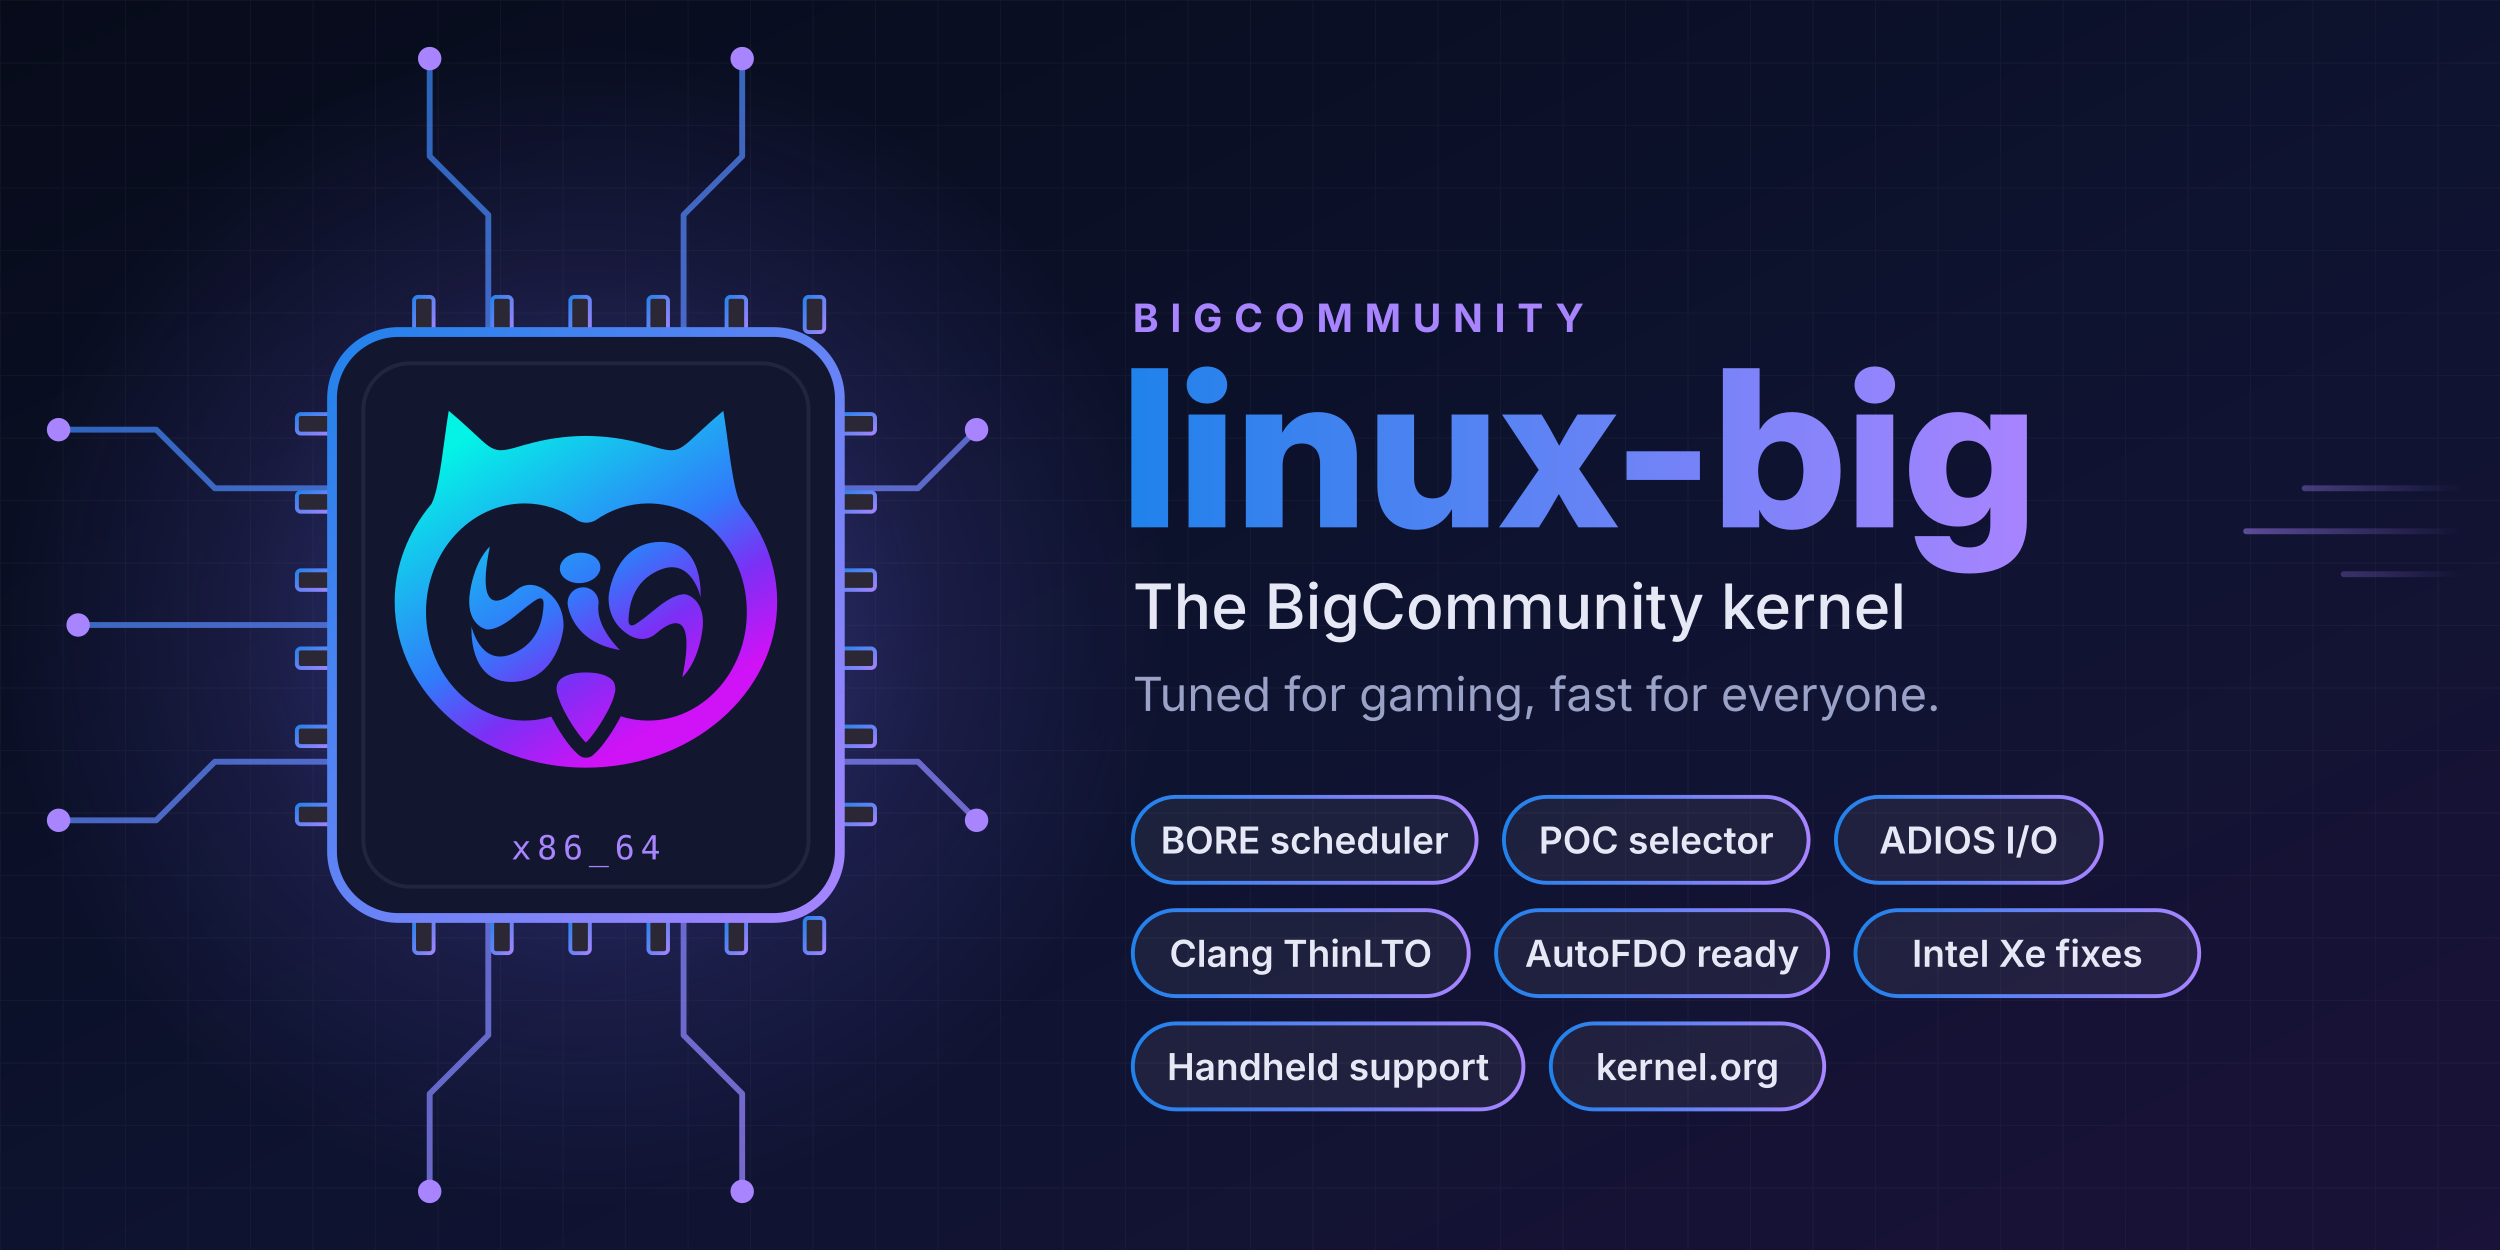
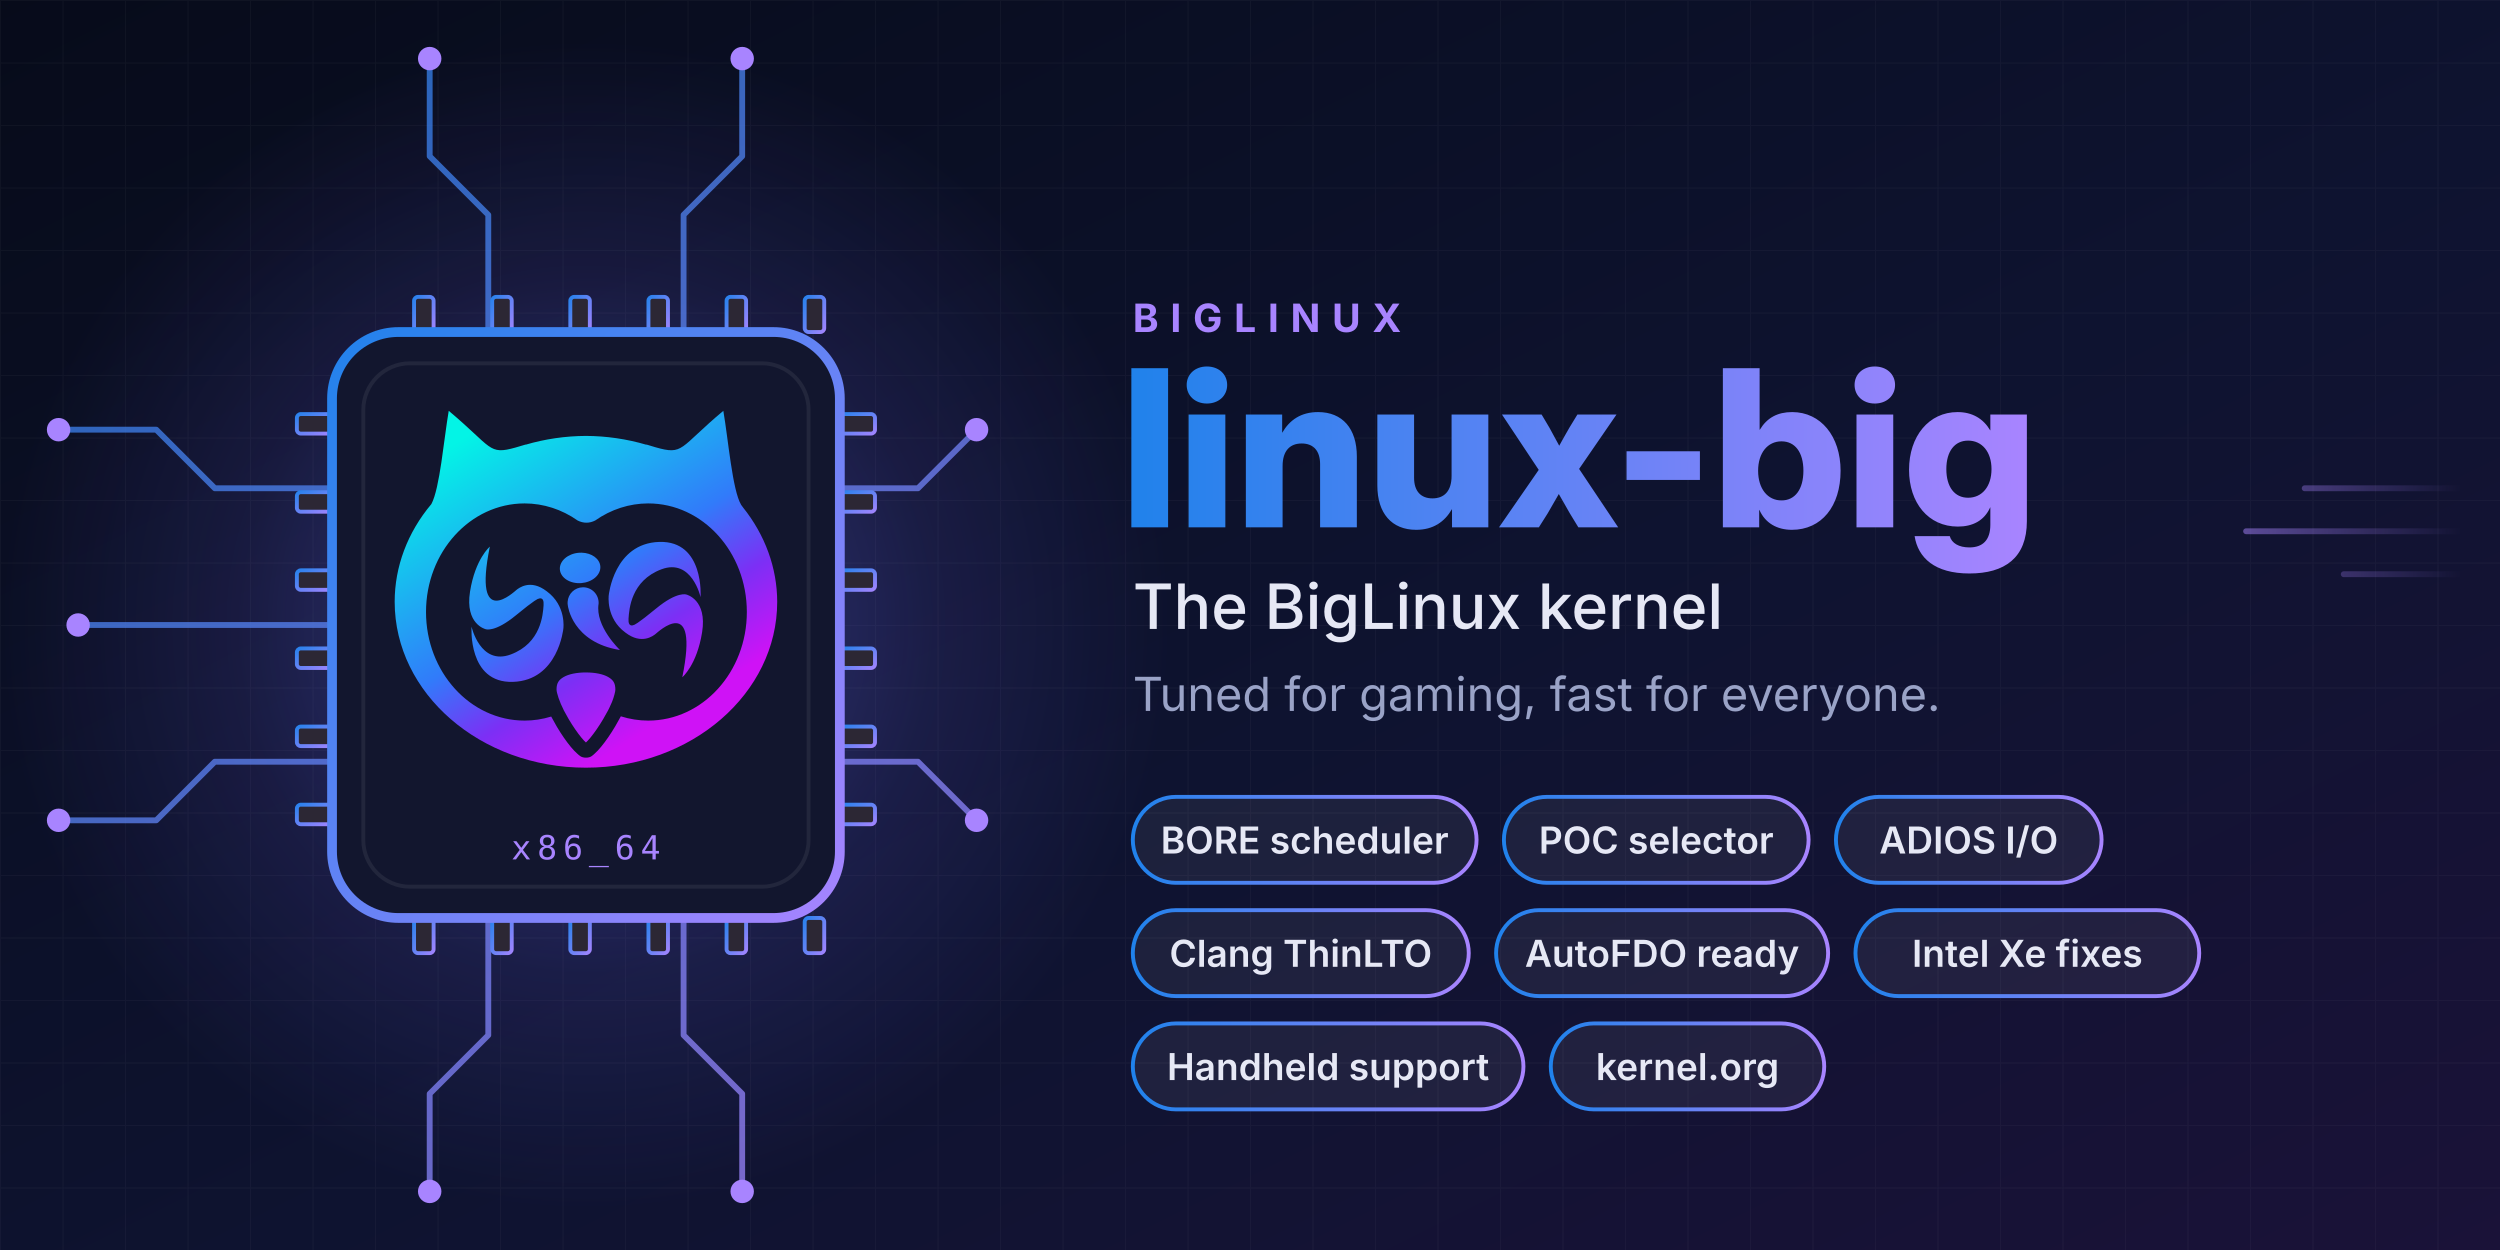
<svg xmlns="http://www.w3.org/2000/svg" xmlns:xlink="http://www.w3.org/1999/xlink" width="1280" height="640" viewBox="0 0 1280 640" version="1.1" id="svg68">
  <defs id="defs14">
    <linearGradient id="bg" x1="0" y1="0" x2="1" y2="1">
      <stop offset="0" stop-color="#070b1a" id="stop1" />
      <stop offset="0.55" stop-color="#0e1330" id="stop2" />
      <stop offset="1" stop-color="#1a1238" id="stop3" />
    </linearGradient>
    <linearGradient id="brand" x1="0" y1="0" x2="1" y2="0">
      <stop offset="0" stop-color="#2082eb" id="stop4" />
      <stop offset="1" stop-color="#a884ff" id="stop5" />
    </linearGradient>
    <linearGradient id="brandV" x1="0" y1="0" x2="1" y2="1">
      <stop offset="0" stop-color="#2082eb" id="stop6" />
      <stop offset="1" stop-color="#a884ff" id="stop7" />
    </linearGradient>
    <radialGradient id="glow" cx="0.5" cy="0.5" r="0.5">
      <stop offset="0" stop-color="#5a7cff" stop-opacity="0.45" id="stop8" />
      <stop offset="0.6" stop-color="#7b6cff" stop-opacity="0.12" id="stop9" />
      <stop offset="1" stop-color="#7b6cff" stop-opacity="0" id="stop10" />
    </radialGradient>
    <linearGradient id="fade" gradientUnits="userSpaceOnUse" x1="1150" y1="0" x2="1260" y2="0">
      <stop offset="0" stop-color="#a884ff" stop-opacity="0.9" id="stop11" />
      <stop offset="1" stop-color="#a884ff" stop-opacity="0" id="stop12" />
    </linearGradient>
    <linearGradient id="trace" gradientUnits="userSpaceOnUse" x1="30" y1="30" x2="500" y2="610">
      <stop offset="0" stop-color="#2082eb" id="stop13" />
      <stop offset="1" stop-color="#a884ff" id="stop14" />
    </linearGradient>
    <pattern id="grid" width="32" height="32" patternUnits="userSpaceOnUse">
      <path d="M32 0H0V32" fill="none" stroke="#ffffff" stroke-opacity="0.035" stroke-width="1" id="path14" />
    </pattern>
    <linearGradient xlink:href="#brandV" id="linearGradient93" x1="116.964" y1="272.4" x2="132.456" y2="287.892" gradientTransform="scale(1.290994,0.7745967)" gradientUnits="userSpaceOnUse" />
    <linearGradient xlink:href="#brandV" id="linearGradient94" x1="116.964" y1="324.04" x2="132.456" y2="339.532" gradientTransform="scale(1.290994,0.7745967)" gradientUnits="userSpaceOnUse" />
    <linearGradient xlink:href="#brandV" id="linearGradient95" x1="116.964" y1="375.679" x2="132.456" y2="391.171" gradientTransform="scale(1.290994,0.7745967)" gradientUnits="userSpaceOnUse" />
    <linearGradient xlink:href="#brandV" id="linearGradient96" x1="116.964" y1="427.319" x2="132.456" y2="442.811" gradientTransform="scale(1.290994,0.7745967)" gradientUnits="userSpaceOnUse" />
    <linearGradient xlink:href="#brandV" id="linearGradient97" x1="116.964" y1="478.959" x2="132.456" y2="494.451" gradientTransform="scale(1.290994,0.7745967)" gradientUnits="userSpaceOnUse" />
    <linearGradient xlink:href="#brandV" id="linearGradient98" x1="116.964" y1="530.599" x2="132.456" y2="546.091" gradientTransform="scale(1.290994,0.7745967)" gradientUnits="userSpaceOnUse" />
    <linearGradient xlink:href="#brandV" id="linearGradient99" x1="332.302" y1="272.4" x2="347.794" y2="287.892" gradientTransform="scale(1.290994,0.7745967)" gradientUnits="userSpaceOnUse" />
    <linearGradient xlink:href="#brandV" id="linearGradient100" x1="332.302" y1="324.04" x2="347.794" y2="339.532" gradientTransform="scale(1.290994,0.7745967)" gradientUnits="userSpaceOnUse" />
    <linearGradient xlink:href="#brandV" id="linearGradient101" x1="332.302" y1="375.679" x2="347.794" y2="391.171" gradientTransform="scale(1.290994,0.7745967)" gradientUnits="userSpaceOnUse" />
    <linearGradient xlink:href="#brandV" id="linearGradient102" x1="332.302" y1="427.319" x2="347.794" y2="442.811" gradientTransform="scale(1.290994,0.7745967)" gradientUnits="userSpaceOnUse" />
    <linearGradient xlink:href="#brandV" id="linearGradient103" x1="332.302" y1="478.959" x2="347.794" y2="494.451" gradientTransform="scale(1.290994,0.7745967)" gradientUnits="userSpaceOnUse" />
    <linearGradient xlink:href="#brandV" id="linearGradient104" x1="332.302" y1="530.599" x2="347.794" y2="546.091" gradientTransform="scale(1.290994,0.7745967)" gradientUnits="userSpaceOnUse" />
    <linearGradient xlink:href="#brandV" id="linearGradient105" x1="272.4" y1="116.964" x2="287.892" y2="132.456" gradientTransform="scale(0.7745967,1.290994)" gradientUnits="userSpaceOnUse" />
    <linearGradient xlink:href="#brandV" id="linearGradient106" x1="324.04" y1="116.964" x2="339.532" y2="132.456" gradientTransform="scale(0.7745967,1.290994)" gradientUnits="userSpaceOnUse" />
    <linearGradient xlink:href="#brandV" id="linearGradient107" x1="375.679" y1="116.964" x2="391.171" y2="132.456" gradientTransform="scale(0.7745967,1.290994)" gradientUnits="userSpaceOnUse" />
    <linearGradient xlink:href="#brandV" id="linearGradient108" x1="427.319" y1="116.964" x2="442.811" y2="132.456" gradientTransform="scale(0.7745967,1.290994)" gradientUnits="userSpaceOnUse" />
    <linearGradient xlink:href="#brandV" id="linearGradient109" x1="478.959" y1="116.964" x2="494.451" y2="132.456" gradientTransform="scale(0.7745967,1.290994)" gradientUnits="userSpaceOnUse" />
    <linearGradient xlink:href="#brandV" id="linearGradient110" x1="530.599" y1="116.964" x2="546.091" y2="132.456" gradientTransform="scale(0.7745967,1.290994)" gradientUnits="userSpaceOnUse" />
    <linearGradient xlink:href="#brandV" id="linearGradient111" x1="272.4" y1="363.286" x2="287.892" y2="378.778" gradientTransform="scale(0.7745967,1.290994)" gradientUnits="userSpaceOnUse" />
    <linearGradient xlink:href="#brandV" id="linearGradient112" x1="324.04" y1="363.286" x2="339.532" y2="378.778" gradientTransform="scale(0.7745967,1.290994)" gradientUnits="userSpaceOnUse" />
    <linearGradient xlink:href="#brandV" id="linearGradient113" x1="375.679" y1="363.286" x2="391.171" y2="378.778" gradientTransform="scale(0.7745967,1.290994)" gradientUnits="userSpaceOnUse" />
    <linearGradient xlink:href="#brandV" id="linearGradient114" x1="427.319" y1="363.286" x2="442.811" y2="378.778" gradientTransform="scale(0.7745967,1.290994)" gradientUnits="userSpaceOnUse" />
    <linearGradient xlink:href="#brandV" id="linearGradient115" x1="478.959" y1="363.286" x2="494.451" y2="378.778" gradientTransform="scale(0.7745967,1.290994)" gradientUnits="userSpaceOnUse" />
    <linearGradient xlink:href="#brandV" id="linearGradient116" x1="530.599" y1="363.286" x2="546.091" y2="378.778" gradientTransform="scale(0.7745967,1.290994)" gradientUnits="userSpaceOnUse" />
    <linearGradient xlink:href="#brandV" id="linearGradient117" x1="160.815" y1="141.784" x2="478.186" y2="459.154" gradientTransform="scale(0.9389658,1.065001)" gradientUnits="userSpaceOnUse" />
    <linearGradient xlink:href="#brandV" id="linearGradient118" x1="179.697" y1="156.131" x2="463.995" y2="440.428" gradientTransform="scale(0.9321226,1.07282)" gradientUnits="userSpaceOnUse" />
    <linearGradient xlink:href="#linearGradient1" id="linearGradient14" gradientUnits="userSpaceOnUse" gradientTransform="matrix(2.459673,0,0,2.459673,743.3288,-864.4786)" x1="-211.43" y1="446.257" x2="-173.199" y2="507.021" />
    <linearGradient id="linearGradient1">
      <stop style="stop-color:#03f4e6;stop-opacity:1" offset="0" id="stop7-3" />
      <stop style="stop-color:#317bfa;stop-opacity:1" offset="0.545" id="stop13-6" />
      <stop style="stop-color:#7c2ff5;stop-opacity:1" offset="0.765" id="stop14-7" />
      <stop style="stop-color:#cf12f6;stop-opacity:1" offset="1" id="stop12-5" />
    </linearGradient>
  </defs>
  <rect width="1280" height="640" fill="url(#bg)" id="rect14" />
  <rect width="1280" height="640" fill="url(#grid)" id="rect15" />
  <circle cx="300" cy="320" r="300" fill="url(#glow)" id="circle15" />
  <g fill="none" stroke="url(#trace)" stroke-width="3" stroke-linecap="round" stroke-linejoin="round" opacity="0.75" id="g23">
    <path d="M170 250 H110 L80 220 H30" id="path15" />
    <path d="M170 320 H40" id="path16" />
    <path d="M170 390 H110 L80 420 H30" id="path17" />
    <path d="M250 170 V110 L220 80 V30" id="path18" />
    <path d="M350 170 V110 L380 80 V30" id="path19" />
    <path d="M250 470 V530 L220 560 V610" id="path20" />
    <path d="M350 470 V530 L380 560 V610" id="path21" />
    <path d="M430 250 H470 L500 220" id="path22" />
    <path d="M430 390 H470 L500 420" id="path23" />
  </g>
  <g fill="#a884ff" id="g31">
    <circle cx="30" cy="220" r="6" id="circle23" />
    <circle cx="40" cy="320" r="6" id="circle24" />
    <circle cx="30" cy="420" r="6" id="circle25" />
    <circle cx="220" cy="30" r="6" id="circle26" />
    <circle cx="380" cy="30" r="6" id="circle27" />
    <circle cx="220" cy="610" r="6" id="circle28" />
    <circle cx="380" cy="610" r="6" id="circle29" />
    <circle cx="500" cy="220" r="6" id="circle30" />
    <circle cx="500" cy="420" r="6" id="circle31" />
  </g>
  <g fill="#2c2734" stroke="url(#brandV)" stroke-width="2" id="g54" style="stroke:url(#linearGradient117)">
    <rect x="152" y="212" width="18" height="10" rx="2" id="rect31" style="stroke:url(#linearGradient93)" />
    <rect x="152" y="252" width="18" height="10" rx="2" id="rect32" style="stroke:url(#linearGradient94)" />
    <rect x="152" y="292" width="18" height="10" rx="2" id="rect33" style="stroke:url(#linearGradient95)" />
    <rect x="152" y="332" width="18" height="10" rx="2" id="rect34" style="stroke:url(#linearGradient96)" />
    <rect x="152" y="372" width="18" height="10" rx="2" id="rect35" style="stroke:url(#linearGradient97)" />
    <rect x="152" y="412" width="18" height="10" rx="2" id="rect36" style="stroke:url(#linearGradient98)" />
    <rect x="430" y="212" width="18" height="10" rx="2" id="rect37" style="stroke:url(#linearGradient99)" />
    <rect x="430" y="252" width="18" height="10" rx="2" id="rect38" style="stroke:url(#linearGradient100)" />
    <rect x="430" y="292" width="18" height="10" rx="2" id="rect39" style="stroke:url(#linearGradient101)" />
    <rect x="430" y="332" width="18" height="10" rx="2" id="rect40" style="stroke:url(#linearGradient102)" />
    <rect x="430" y="372" width="18" height="10" rx="2" id="rect41" style="stroke:url(#linearGradient103)" />
    <rect x="430" y="412" width="18" height="10" rx="2" id="rect42" style="stroke:url(#linearGradient104)" />
    <rect x="212" y="152" width="10" height="18" rx="2" id="rect43" style="stroke:url(#linearGradient105)" />
    <rect x="252" y="152" width="10" height="18" rx="2" id="rect44" style="stroke:url(#linearGradient106)" />
    <rect x="292" y="152" width="10" height="18" rx="2" id="rect45" style="stroke:url(#linearGradient107)" />
    <rect x="332" y="152" width="10" height="18" rx="2" id="rect46" style="stroke:url(#linearGradient108)" />
    <rect x="372" y="152" width="10" height="18" rx="2" id="rect47" style="stroke:url(#linearGradient109)" />
    <rect x="412" y="152" width="10" height="18" rx="2" id="rect48" style="stroke:url(#linearGradient110)" />
    <rect x="212" y="470" width="10" height="18" rx="2" id="rect49" style="stroke:url(#linearGradient111)" />
    <rect x="252" y="470" width="10" height="18" rx="2" id="rect50" style="stroke:url(#linearGradient112)" />
    <rect x="292" y="470" width="10" height="18" rx="2" id="rect51" style="stroke:url(#linearGradient113)" />
    <rect x="332" y="470" width="10" height="18" rx="2" id="rect52" style="stroke:url(#linearGradient114)" />
    <rect x="372" y="470" width="10" height="18" rx="2" id="rect53" style="stroke:url(#linearGradient115)" />
    <rect x="412" y="470" width="10" height="18" rx="2" id="rect54" style="stroke:url(#linearGradient116)" />
  </g>
  <rect x="170" y="170" width="260" height="300" rx="34" fill="#12162e" stroke="url(#brandV)" stroke-width="5" id="rect55" style="stroke:url(#linearGradient118)" />
  <rect x="186" y="186" width="228" height="268" rx="24" fill="none" stroke="#ffffff" stroke-opacity="0.07" stroke-width="2" id="rect56" />
  <text x="300" y="440" text-anchor="middle" font-family="'DejaVu Sans Mono'" font-size="17px" fill="#a884ff" letter-spacing="3" id="text56">x86_64</text>
-   <text x="580" y="170" font-family="Inter" font-weight="700" font-size="20" fill="#a884ff" letter-spacing="6">BIGCOMMUNITY</text>
+   <text x="580" y="170" font-family="Inter" font-weight="700" font-size="20" fill="#a884ff" letter-spacing="6">BIGLINUX</text>
  <text x="574" y="270" font-family="Inter Display" font-weight="800" font-size="112" fill="url(#brand)">linux-big</text>
-   <text x="580" y="322" font-family="Inter" font-weight="500" font-size="32" fill="#e6e8f5">The BigCommunity kernel</text>
+   <text x="580" y="322" font-family="Inter" font-weight="500" font-size="32" fill="#e6e8f5">The BigLinux kernel</text>
  <text x="580" y="364" font-family="Inter" font-weight="400" font-size="24" fill="#9aa3c7">Tuned for gaming, fast for everyone.</text>
  <g font-family="Inter" font-weight="600" font-size="19" fill="#e6e8f5">
    <rect x="580" y="408" width="176" height="44" rx="22" fill="#ffffff" fill-opacity="0.06" stroke="url(#brand)" stroke-width="2" />
    <text x="668" y="437" text-anchor="middle">BORE scheduler</text>
    <rect x="770" y="408" width="156" height="44" rx="22" fill="#ffffff" fill-opacity="0.06" stroke="url(#brand)" stroke-width="2" />
    <text x="848" y="437" text-anchor="middle">POC selector</text>
    <rect x="940" y="408" width="136" height="44" rx="22" fill="#ffffff" fill-opacity="0.06" stroke="url(#brand)" stroke-width="2" />
    <text x="1008" y="437" text-anchor="middle">ADIOS I/O</text>
    <rect x="580" y="466" width="172" height="44" rx="22" fill="#ffffff" fill-opacity="0.06" stroke="url(#brand)" stroke-width="2" />
    <text x="666" y="495" text-anchor="middle">Clang ThinLTO</text>
    <rect x="766" y="466" width="170" height="44" rx="22" fill="#ffffff" fill-opacity="0.06" stroke="url(#brand)" stroke-width="2" />
    <text x="851" y="495" text-anchor="middle">AutoFDO ready</text>
    <rect x="950" y="466" width="176" height="44" rx="22" fill="#ffffff" fill-opacity="0.06" stroke="url(#brand)" stroke-width="2" />
    <text x="1038" y="495" text-anchor="middle">Intel Xe fixes</text>
    <rect x="580" y="524" width="200" height="44" rx="22" fill="#ffffff" fill-opacity="0.06" stroke="url(#brand)" stroke-width="2" />
    <text x="680" y="553" text-anchor="middle">Handheld support</text>
    <rect x="794" y="524" width="140" height="44" rx="22" fill="#ffffff" fill-opacity="0.06" stroke="url(#brand)" stroke-width="2" />
    <text x="864" y="553" text-anchor="middle">kernel.org</text>
  </g>
  <g stroke="url(#fade)" stroke-width="3" stroke-linecap="round" opacity="0.55" id="g68">
    <path d="M1180 250 H1260" id="path66" />
    <path d="M1150 272 H1260" id="path67" />
    <path d="M1200 294 H1260" id="path68" />
  </g>
  <path id="path10-3-2-7-6-5" style="fill:url(#linearGradient14);fill-opacity:1;stroke-width:4.123" d="m 229.752,210.341 c -2.513,14.64 -4.561,39.742 -8.899,47.755 -12.205,14.529 -18.781,32.042 -18.78,50.018 -10e-4,46.909 43.842,84.937 97.927,84.937 54.085,0 97.928,-38.028 97.927,-84.937 -0.033,-17.289 -6.15,-34.157 -17.532,-48.351 h 0.017 c -0.05,-0.052 -0.087,-0.121 -0.137,-0.177 -0.27,-0.375 -0.544,-0.748 -0.821,-1.119 -4.484,-7.575 -6.555,-33.25 -9.108,-48.126 -22.842,19.122 -20.127,22.848 -34.838,18.627 -1.364,-0.391 -2.869,-0.855 -4.566,-1.377 l -0.016,0.113 c -9.962,-2.937 -20.403,-4.463 -30.924,-4.518 -10.492,0.052 -20.906,1.567 -30.844,4.486 v -0.08 c -1.955,0.601 -3.659,1.112 -5.178,1.538 -14.03,3.94 -11.706,0.065 -34.226,-18.788 z m 38.873,47.409 c 9.616,0.016 19.029,3.053 27.131,8.754 1.462,0.737 2.97,1.114 4.486,1.119 1.515,-0.004 3.023,-0.382 4.486,-1.119 8.102,-5.7 17.515,-8.737 27.131,-8.754 27.898,-0.001 50.518,24.885 50.526,55.591 3.3e-4,30.712 -22.621,55.609 -50.526,55.607 -4.739,-0.004 -9.453,-0.746 -14.004,-2.199 -0.115,0.223 -0.177,0.346 -0.177,0.346 -0.012,0.029 -0.025,0.054 -0.041,0.08 l -2.625,4.679 c -0.012,0.025 -0.025,0.049 -0.041,0.073 -2.318,3.909 -4.855,7.575 -7.175,10.389 -1.16,1.407 -2.249,2.603 -3.35,3.56 -1.101,0.957 -1.942,2.046 -4.437,2.046 -2.467,0.001 -3.336,-1.087 -4.445,-2.046 -1.11,-0.959 -2.212,-2.143 -3.374,-3.551 -2.325,-2.817 -4.853,-6.488 -7.167,-10.397 -0.017,-0.029 -0.033,-0.059 -0.048,-0.088 l -2.609,-4.695 c -0.021,-0.037 -0.044,-0.075 -0.064,-0.113 -0.029,-0.053 -0.054,-0.109 -0.08,-0.161 -4.424,1.37 -8.998,2.069 -13.594,2.078 -27.898,-0.008 -50.51,-24.902 -50.51,-55.607 0.008,-30.699 22.617,-55.583 50.51,-55.591 z m 68.887,19.714 c -23.227,0.731 -25.835,27.316 -25.835,27.316 0,0 -1.582,11.708 8.536,19.102 8.387,6.461 14.389,1.51 15.398,0.741 1.009,-0.769 22.619,-21.413 13.723,22.122 0,0 7.451,-6.197 10.139,-23.008 2.688,-16.811 -8.021,-19.32 -8.021,-19.32 0,0 -4.625,-1.849 -15.526,7.143 -9.879,8.149 -11.305,8.46 -11.484,8.448 h -0.008 -0.008 c 0,0 -2.939,1.532 -2.617,-3.278 0.322,-4.81 1.25,-19.387 16.823,-25.239 15.573,-5.851 20.061,14.246 20.061,14.246 0,0 2.047,-29.006 -21.18,-28.275 z m -86.717,2.416 c 0,0 -7.462,6.205 -10.139,23.008 -2.677,16.803 8.013,19.263 8.013,19.263 0,0 4.625,1.841 15.527,-7.151 9.879,-8.149 11.304,-8.447 11.484,-8.432 h 0.008 0.008 v 0.008 c 0,0 2.947,-1.53 2.617,3.27 -0.33,4.799 -1.254,19.433 -16.831,25.247 -15.578,5.813 -20.052,-14.238 -20.052,-14.238 0,0 -2.038,28.988 21.188,28.267 23.226,-0.722 25.827,-27.316 25.827,-27.316 0,0 1.61,-11.686 -8.544,-19.094 -8.387,-6.461 -14.378,-1.51 -15.398,-0.733 -1.019,0.777 -22.6,21.409 -13.707,-22.098 z m 46.982,3.092 a 7.788,10.387 85.603 0 0 -1.361,0.041 7.788,10.387 85.603 0 0 -9.76,8.56 7.788,10.387 85.603 0 0 10.952,6.974 7.788,10.387 85.603 0 0 9.76,-8.569 7.788,10.387 85.603 0 0 -9.591,-7.006 z m 0.693,17.717 a 7.945,7.945 0 0 0 -7.852,7.489 7.862,7.862 0 0 0 0.113,1.876 c 0,0 2.125,18.845 26.704,22.758 10e-4,-0.008 -12.859,-12.074 -10.952,-23.717 a 7.945,7.945 0 0 0 -8.013,-8.407 z m 1.522,43.6 c -4.742,-3.7e-4 -8.845,0.868 -11.363,2.335 -2.522,1.469 -3.679,3.06 -3.68,6.386 -0.001,1.672 1.447,6.225 3.761,10.751 l 2.496,4.502 v 0.008 l 0.008,0.008 h 0.008 v 0.008 c 2.141,3.612 4.526,7.045 6.515,9.454 0.892,1.081 1.65,1.862 2.255,2.416 0.604,-0.556 1.362,-1.334 2.255,-2.416 1.994,-2.418 4.391,-5.864 6.539,-9.487 l 2.545,-4.526 v -0.008 c 10e-4,-0.004 1.027,-1.942 2.021,-4.349 0.995,-2.41 1.744,-5.524 1.707,-6.136 -0.001,-0.075 -0.001,-0.15 0,-0.226 -0.001,-3.322 -1.159,-4.917 -3.68,-6.386 -2.521,-1.469 -6.624,-2.326 -11.371,-2.327 h -0.008 -0.008 z" />
</svg>
